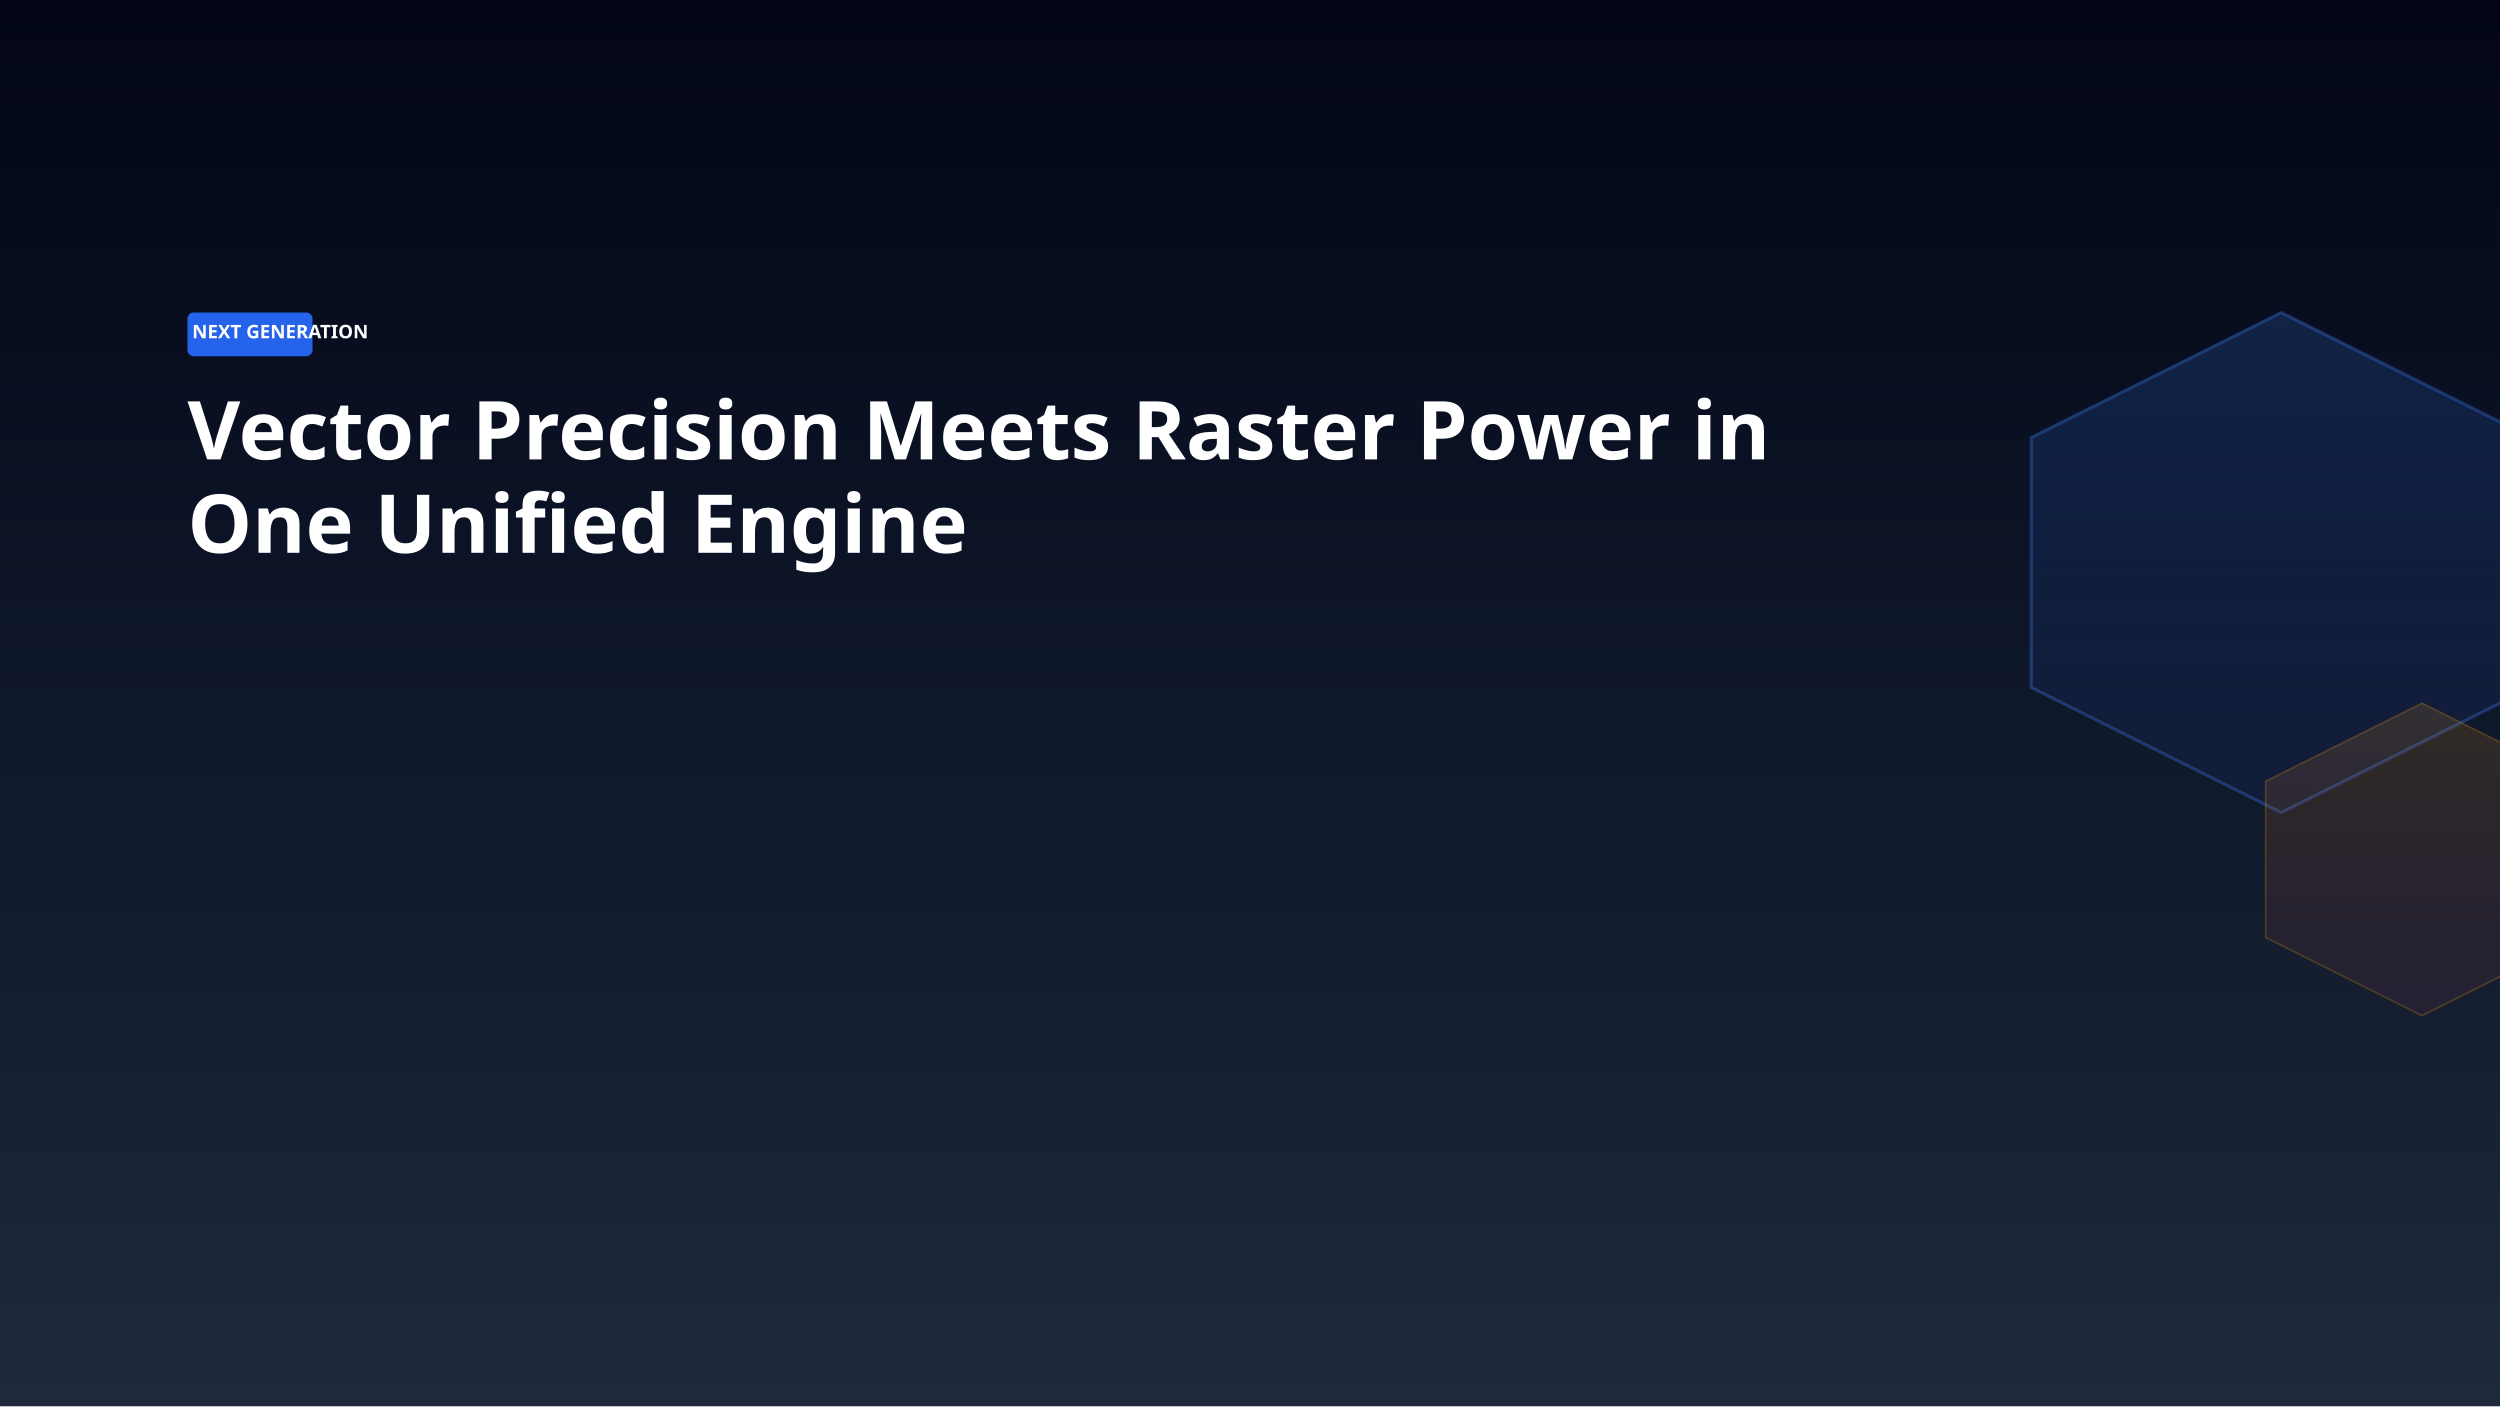
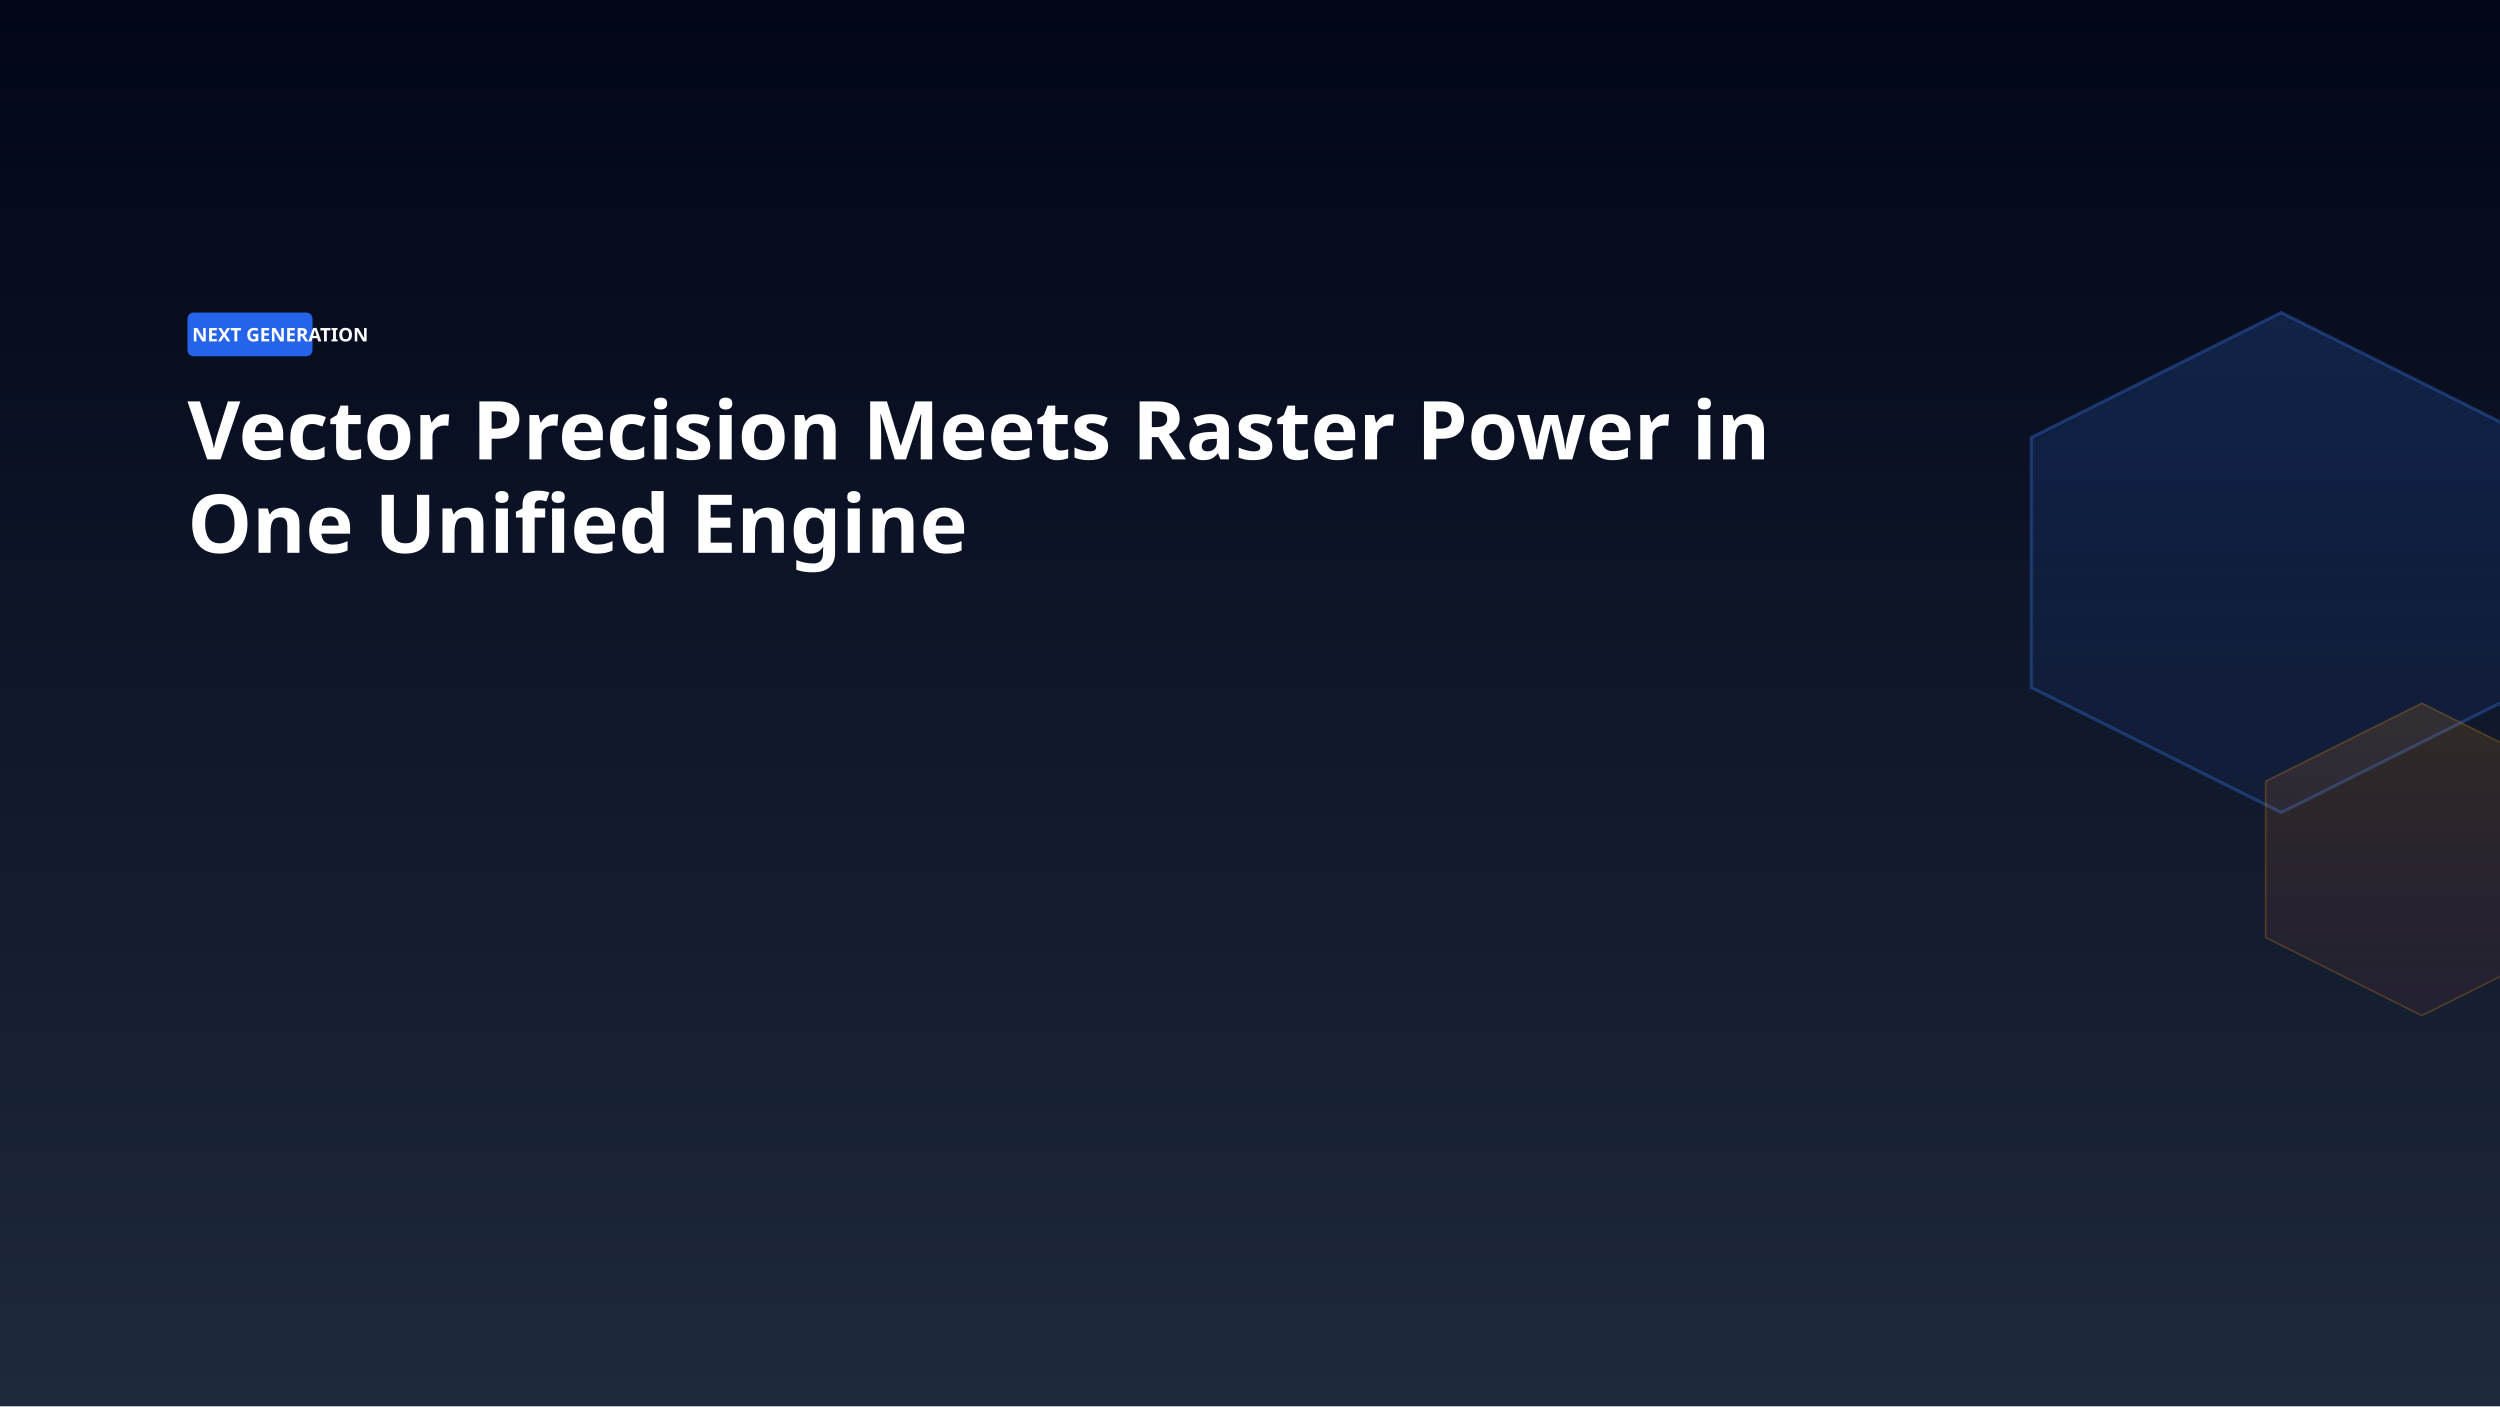
<svg xmlns="http://www.w3.org/2000/svg" viewBox="0 0 1600 900" width="1600" height="900">
  <defs>
    <linearGradient id="lin_grad_1" x1="50%" y1="0%" x2="50%" y2="100%" color-interpolation="sRGB">
      <stop offset="0%" stop-color="#020617" />
      <stop offset="50%" stop-color="#0f172a" />
      <stop offset="100%" stop-color="#1e293b" />
    </linearGradient>
    <linearGradient id="lin_grad_2" x1="50%" y1="0%" x2="50%" y2="100%" color-interpolation="sRGB">
      <stop offset="0%" stop-color="#3b82f6" stop-opacity="0.188" />
      <stop offset="100%" stop-color="#1d4ed8" stop-opacity="0.063" />
    </linearGradient>
    <linearGradient id="lin_grad_3" x1="50%" y1="0%" x2="50%" y2="100%" color-interpolation="sRGB">
      <stop offset="0%" stop-color="#f59e0b" stop-opacity="0.145" />
      <stop offset="100%" stop-color="#ef4444" stop-opacity="0.063" />
    </linearGradient>
  </defs>
  <rect width="100%" height="100%" fill="url(#lin_grad_1)" />
  <polygon points="1460,200 1620,280 1620,440 1460,520 1300,440 1300,280" fill="url(#lin_grad_2)" stroke="#3b82f650" stroke-width="2" id="bgHexagon1" />
  <polygon points="1550,450 1650,500 1650,600 1550,650 1450,600 1450,500" fill="url(#lin_grad_3)" stroke="#f59e0b40" stroke-width="1" id="bgHexagon2" />
  <g id="heroContent">
    <g id="heroBadge">
-       <rect x="120" y="200" width="80" height="28" rx="4" ry="4" fill="#2563eb" id="__auto_1" />
-       <text x="123" y="216.5" font-family="sans-serif" font-size="12" font-weight="bold" font-style="normal" text-anchor="start" xml:space="preserve" fill="#ffffff" id="__auto_2">NEXT GENERATION</text>
+       <rect x="120" y="200" width="80" height="28" rx="4" ry="4" fill="#2563eb" />
+       <text x="123" y="218.5" font-family="sans-serif" font-size="12" font-weight="bold" font-style="normal" text-anchor="start" xml:space="preserve" fill="#ffffff">NEXT GENERATION</text>
    </g>
    <text x="120" y="294" font-family="sans-serif" font-size="52" font-weight="900" font-style="normal" text-anchor="start" xml:space="preserve" fill="#ffffff" id="heroTitle">
      <tspan x="120" dy="0">Vector Precision Meets Raster Power in</tspan>
      <tspan x="120" dy="59.8">One Unified Engine</tspan>
    </text>
    <text x="120" y="1068" font-family="sans-serif" font-size="20" font-weight="400" font-style="normal" text-anchor="start" xml:space="preserve" fill="#94a3b8" id="heroBody">
      <tspan x="120" dy="0">Design seamlessly in code. Export to production rasters at 1x, 2x, 4x, or inspect full layered PSDs in Adobe</tspan>
      <tspan x="120" dy="30">Photoshop.</tspan>
    </text>
    <g id="ctaGroup">
      <g id="primaryBtn">
-         <rect x="120" y="1768" width="180" height="52" rx="8" ry="8" fill="#3b82f6" id="__auto_3" />
-         <text x="172.5" y="1797" font-family="sans-serif" font-size="16" font-weight="600" font-style="normal" text-anchor="start" xml:space="preserve" fill="#ffffff" id="__auto_4">Start Building</text>
+         <rect x="120" y="1768" width="180" height="52" rx="8" ry="8" fill="#3b82f6" />
+         <text x="172.5" y="1798.5" font-family="sans-serif" font-size="16" font-weight="600" font-style="normal" text-anchor="start" xml:space="preserve" fill="#ffffff">Start Building</text>
      </g>
      <g id="secondaryBtn">
-         <rect x="316" y="1768" width="160" height="52" rx="8" ry="8" fill="#334155" id="__auto_5" />
-         <text x="360.5" y="1797" font-family="sans-serif" font-size="16" font-weight="600" font-style="normal" text-anchor="start" xml:space="preserve" fill="#ffffff" id="__auto_6">Explore Docs</text>
+         <rect x="316" y="1768" width="160" height="52" rx="8" ry="8" fill="#334155" />
+         <text x="360.5" y="1798.5" font-family="sans-serif" font-size="16" font-weight="600" font-style="normal" text-anchor="start" xml:space="preserve" fill="#ffffff">Explore Docs</text>
      </g>
      <polygon points="520,1768 544,1792 528,1792 528,1816 512,1816 512,1792 496,1792" fill="#94a3b8" id="nextArrow" />
    </g>
  </g>
</svg>
